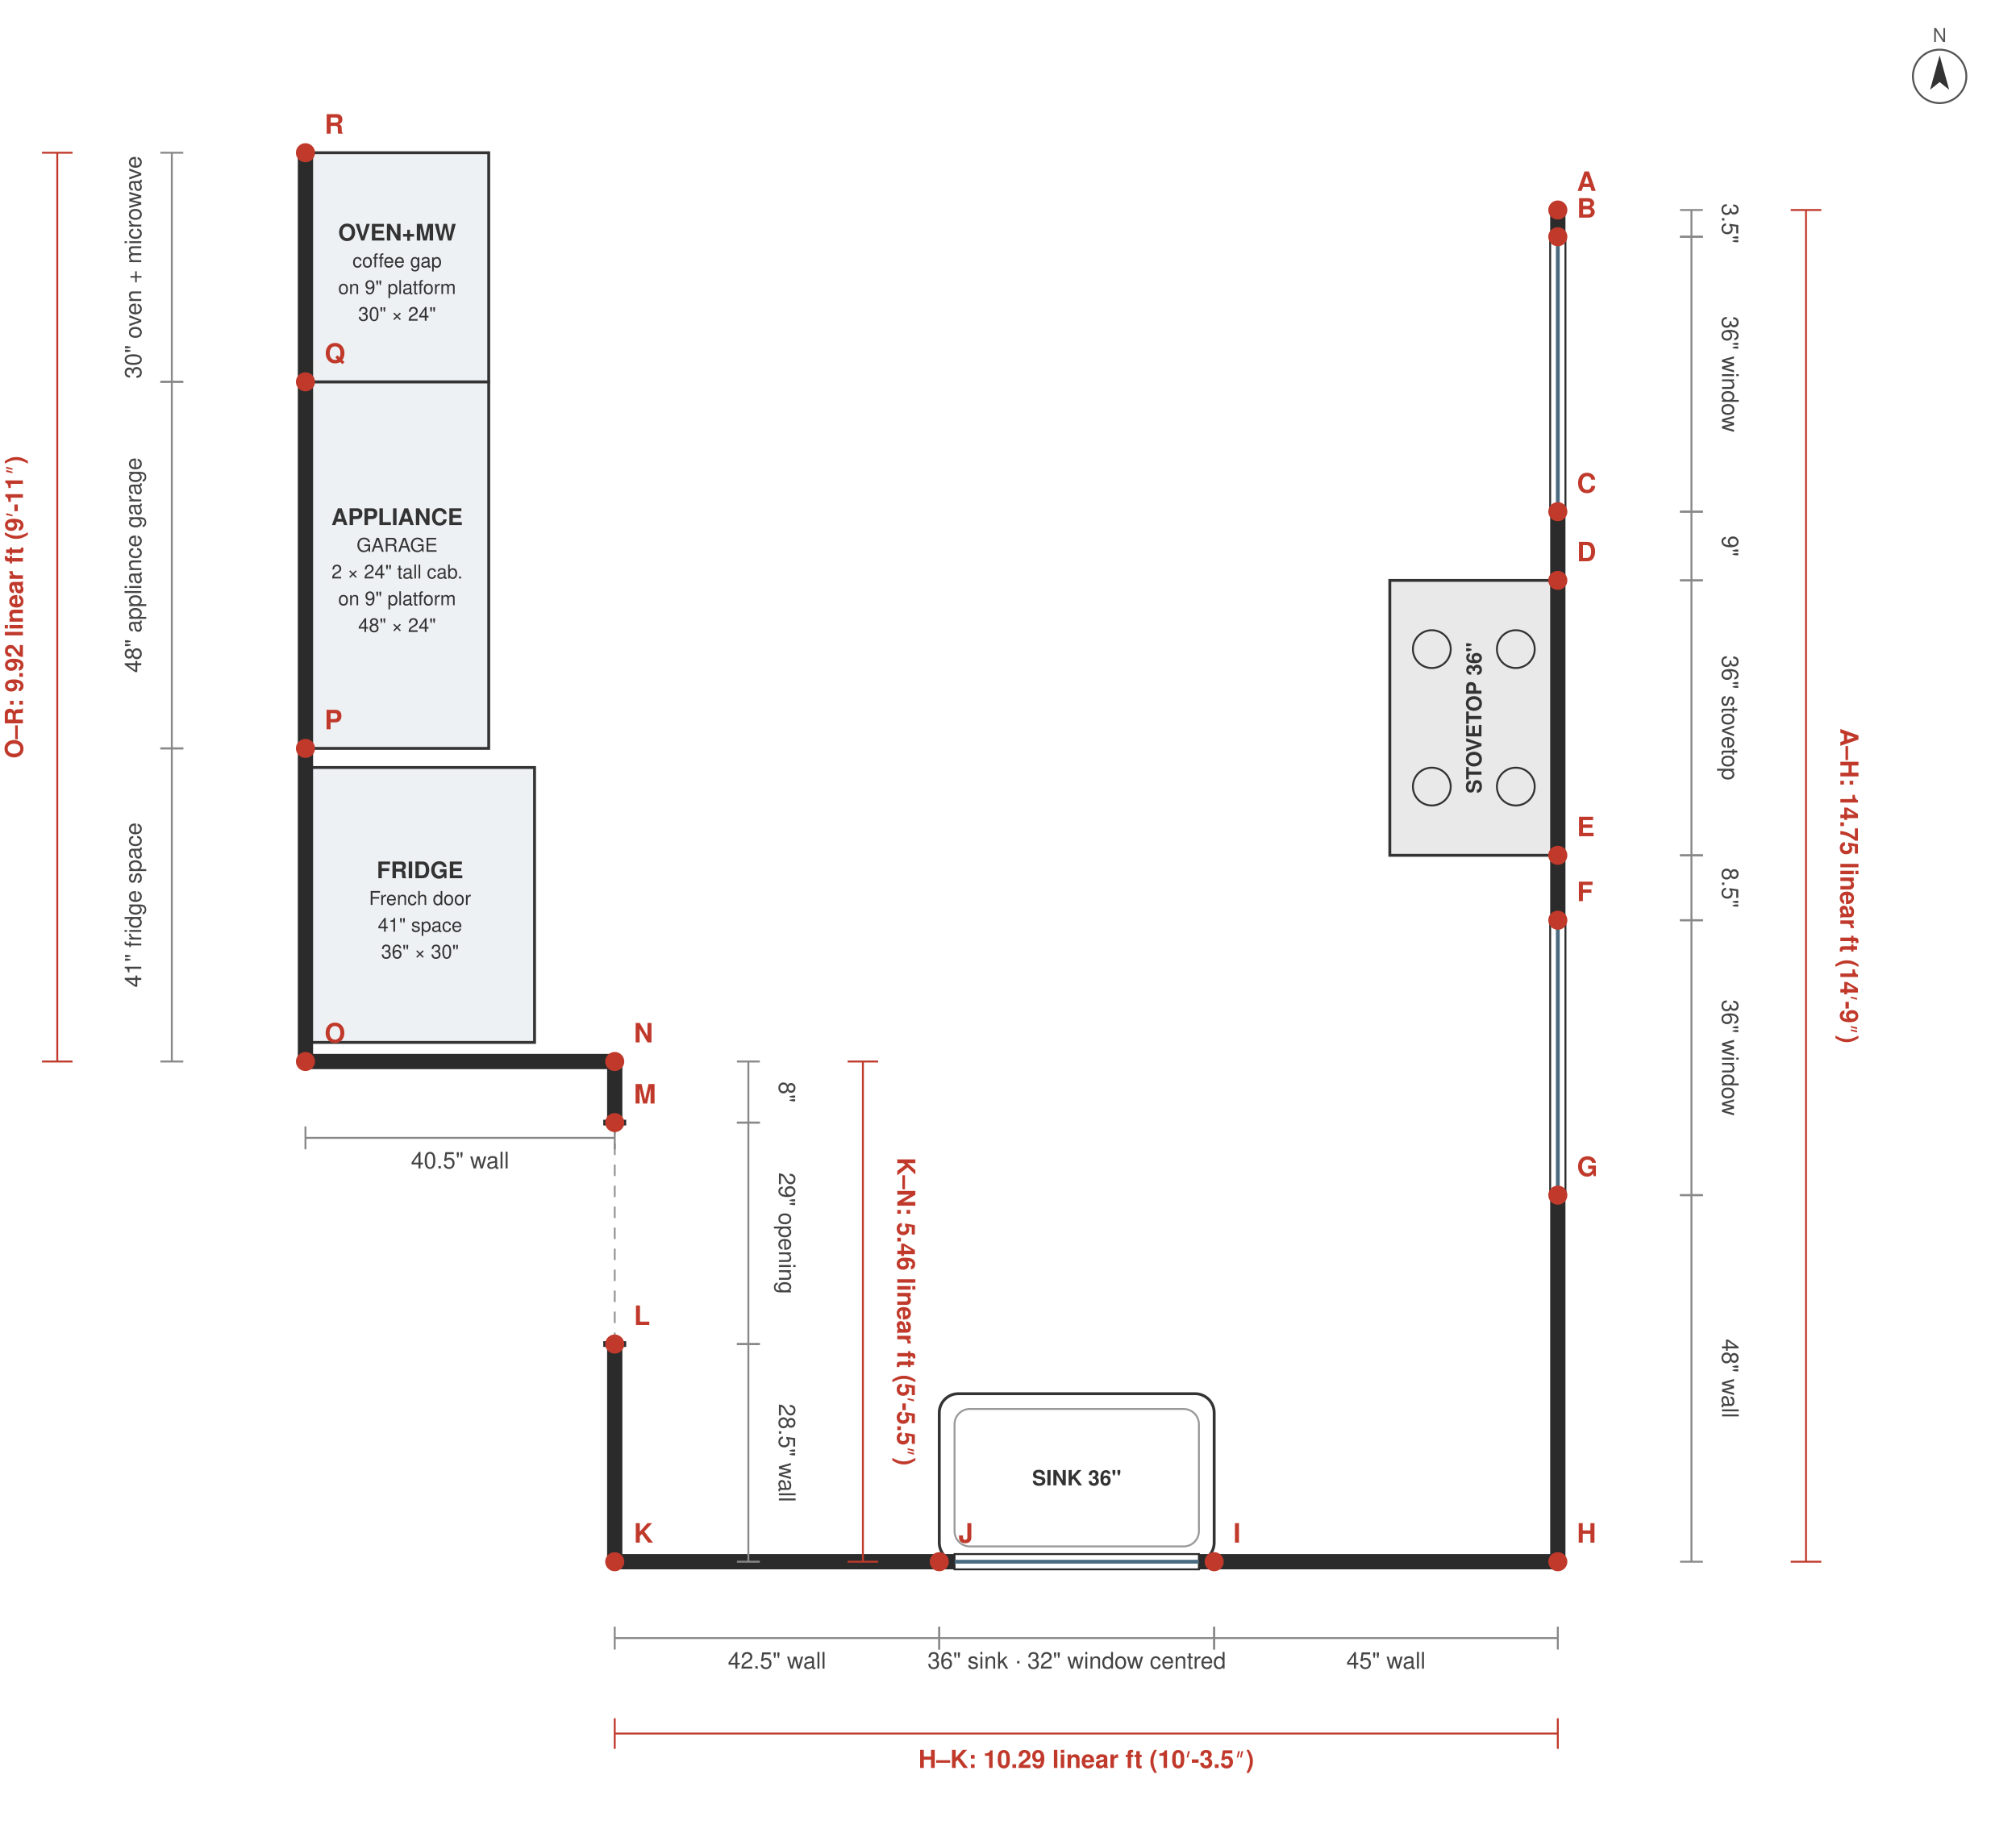
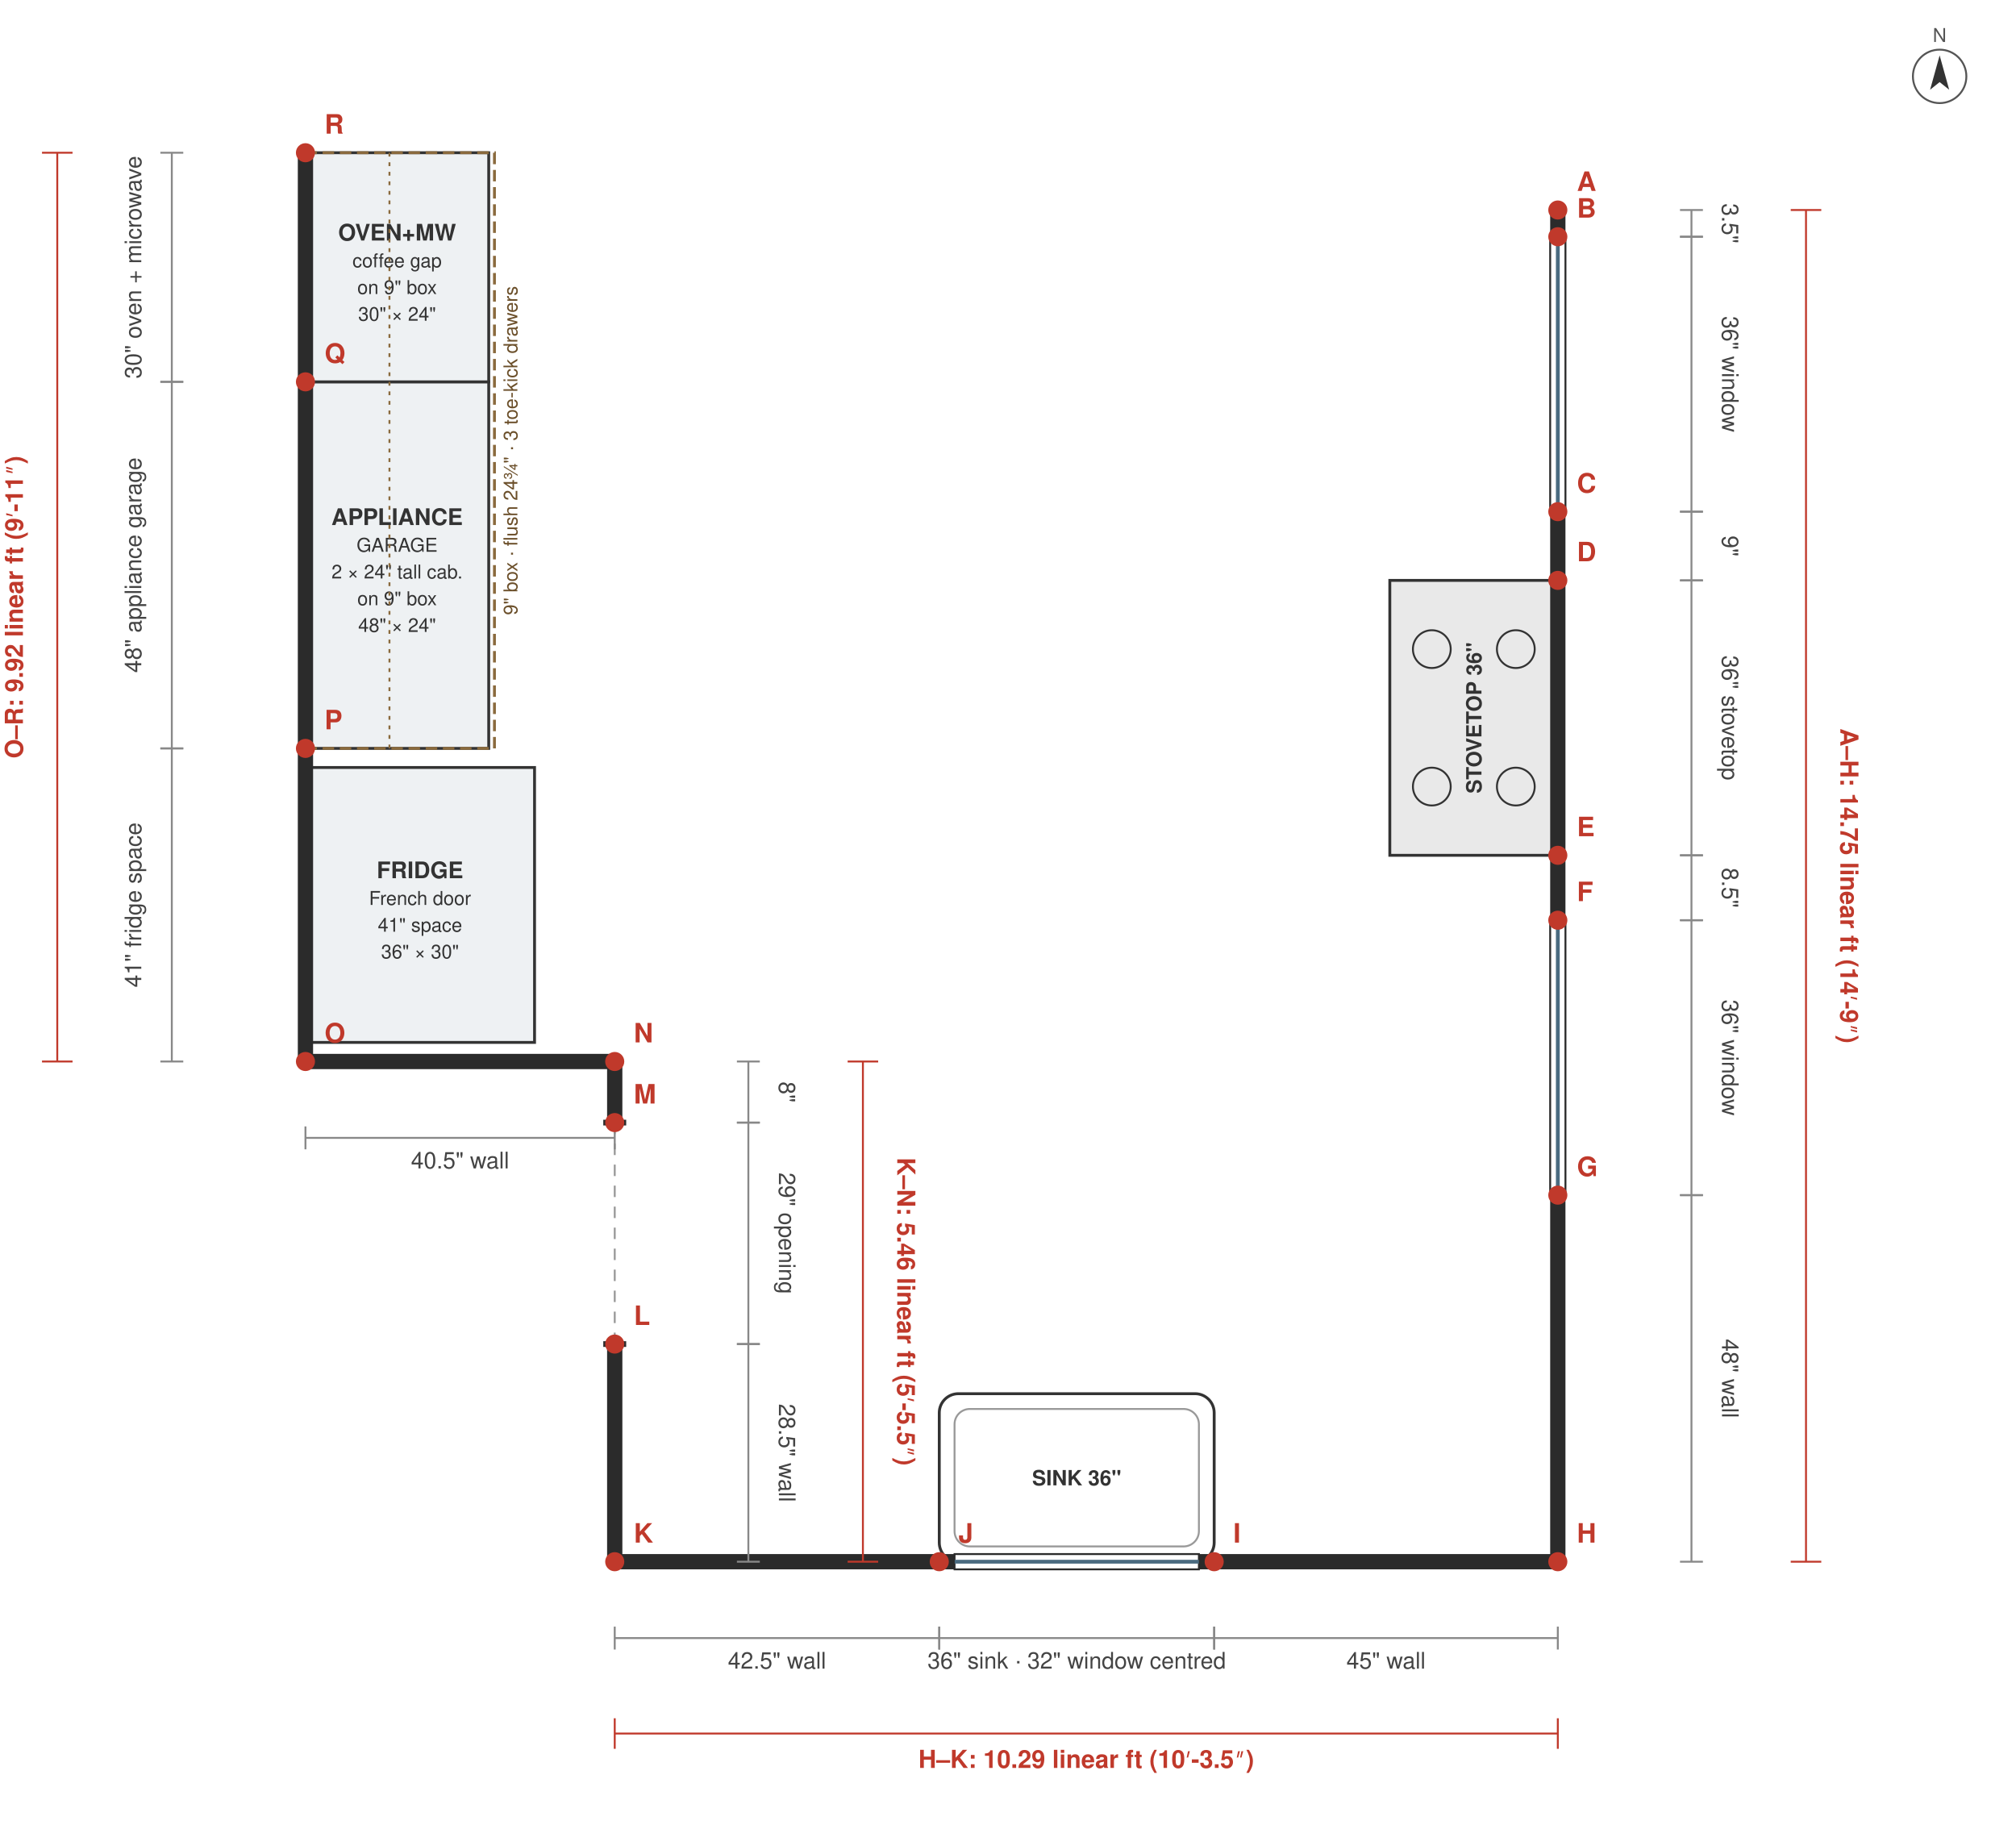
<svg xmlns="http://www.w3.org/2000/svg" viewBox="0 0 1056 958" width="1056" height="958" font-family="Helvetica, Arial, sans-serif">
  <rect width="1056" height="958" fill="#ffffff" />
  <g id="north" transform="translate(1016,40)">
    <circle r="14" fill="none" stroke="#555" />
    <path d="M 0 -11 L 5 7 L 0 3 L -5 7 Z" fill="#333" />
    <text y="-18" font-size="10" fill="#555" text-anchor="middle">N</text>
  </g>
  <g id="appliance-fridge">
    <rect x="160.0" y="402.0" width="120.0" height="144.0" fill="#eef1f3" stroke="#333" stroke-width="1.5" />
    <text x="220.0" y="460.0" font-size="12" font-weight="700" fill="#333" text-anchor="middle">FRIDGE</text>
    <text x="220.0" y="474.0" font-size="10" font-weight="400" fill="#333" text-anchor="middle">French door</text>
    <text x="220.0" y="488.0" font-size="10" font-weight="400" fill="#333" text-anchor="middle">41" space</text>
    <text x="220.0" y="502.0" font-size="10" font-weight="400" fill="#333" text-anchor="middle">36" × 30"</text>
  </g>
  <g id="appliance-appliance">
    <rect x="160.0" y="200.0" width="96.0" height="192.0" fill="#eef1f3" stroke="#333" stroke-width="1.5" />
    <text x="208.0" y="275.0" font-size="12" font-weight="700" fill="#333" text-anchor="middle">APPLIANCE</text>
    <text x="208.0" y="289.0" font-size="10" font-weight="400" fill="#333" text-anchor="middle">GARAGE</text>
    <text x="208.0" y="303.0" font-size="10" font-weight="400" fill="#333" text-anchor="middle">2 × 24" tall cab.</text>
-     <text x="208.0" y="317.0" font-size="10" font-weight="400" fill="#333" text-anchor="middle">on 9" platform</text>
+     <text x="208.0" y="317.0" font-size="10" font-weight="400" fill="#333" text-anchor="middle">on 9" box</text>
    <text x="208.0" y="331.0" font-size="10" font-weight="400" fill="#333" text-anchor="middle">48" × 24"</text>
  </g>
  <g id="appliance-oven+mw">
    <rect x="160.0" y="80.0" width="96.0" height="120.0" fill="#eef1f3" stroke="#333" stroke-width="1.5" />
    <text x="208.0" y="126.0" font-size="12" font-weight="700" fill="#333" text-anchor="middle">OVEN+MW</text>
    <text x="208.0" y="140.0" font-size="10" font-weight="400" fill="#333" text-anchor="middle">coffee gap</text>
-     <text x="208.0" y="154.0" font-size="10" font-weight="400" fill="#333" text-anchor="middle">on 9" platform</text>
+     <text x="208.0" y="154.0" font-size="10" font-weight="400" fill="#333" text-anchor="middle">on 9" box</text>
    <text x="208.0" y="168.0" font-size="10" font-weight="400" fill="#333" text-anchor="middle">30" × 24"</text>
  </g>
+   <line x1="204.0" y1="80.0" x2="204.0" y2="392.0" stroke="#8a6a3d" stroke-width="1" stroke-dasharray="2 3" />
+   <text x="271.0" y="236.0" font-size="10" fill="#6b4f2a" text-anchor="middle" transform="rotate(-90 271.0 236.0)">9" box · flush 24¾" · 3 toe-kick drawers</text>
+   <rect x="160.0" y="80.0" width="99.0" height="312.0" fill="none" stroke="#8a6a3d" stroke-width="1.5" stroke-dasharray="6 3" />
  <g id="range-stovetop">
    <rect x="728.0" y="304.0" width="88.0" height="144.0" fill="#e9e9e9" stroke="#333" stroke-width="1.5" />
    <circle cx="750.0" cy="340.0" r="9.9" fill="none" stroke="#333" />
    <circle cx="750.0" cy="412.0" r="9.9" fill="none" stroke="#333" />
    <circle cx="794.0" cy="340.0" r="9.9" fill="none" stroke="#333" />
    <circle cx="794.0" cy="412.0" r="9.9" fill="none" stroke="#333" />
    <text x="776.0" y="376.0" font-size="11" font-weight="700" fill="#333" text-anchor="middle" transform="rotate(-90 776.0 376.0)">STOVETOP 36"</text>
  </g>
  <g id="sink-sink">
    <rect x="492.0" y="730.0" width="144.0" height="88.0" rx="10" fill="#fff" stroke="#333" stroke-width="1.5" />
    <rect x="500.0" y="738.0" width="128.0" height="72.0" rx="8" fill="none" stroke="#999" />
    <text x="564.0" y="778.0" font-size="11" font-weight="700" fill="#333" text-anchor="middle">SINK 36"</text>
  </g>
  <line id="wall-AB" x1="816.0" y1="110.0" x2="816.0" y2="124.0" stroke="#2b2b2b" stroke-width="8" />
  <g stroke="#888">
    <line x1="886.0" y1="110.0" x2="886.0" y2="124.0" />
    <line x1="880.0" y1="110.0" x2="892.0" y2="110.0" />
    <line x1="880.0" y1="124.0" x2="892.0" y2="124.0" />
  </g>
  <text x="902.0" y="117.0" font-size="12" fill="#444" text-anchor="middle" transform="rotate(90 902.0 117.0)">3.5"</text>
  <g id="window-BC">
    <rect x="812.0" y="124.0" width="8" height="144.0" fill="#fff" stroke="#2b2b2b" />
    <line x1="816.0" y1="124.0" x2="816.0" y2="268.0" stroke="#4a6b80" stroke-width="2" />
  </g>
  <g stroke="#888">
    <line x1="886.0" y1="124.0" x2="886.0" y2="268.0" />
    <line x1="880.0" y1="124.0" x2="892.0" y2="124.0" />
    <line x1="880.0" y1="268.0" x2="892.0" y2="268.0" />
  </g>
  <text x="902.0" y="196.0" font-size="12" fill="#444" text-anchor="middle" transform="rotate(90 902.0 196.0)">36" window</text>
  <line id="wall-CD" x1="816.0" y1="268.0" x2="816.0" y2="304.0" stroke="#2b2b2b" stroke-width="8" />
  <g stroke="#888">
    <line x1="886.0" y1="268.0" x2="886.0" y2="304.0" />
    <line x1="880.0" y1="268.0" x2="892.0" y2="268.0" />
    <line x1="880.0" y1="304.0" x2="892.0" y2="304.0" />
  </g>
  <text x="902.0" y="286.0" font-size="12" fill="#444" text-anchor="middle" transform="rotate(90 902.0 286.0)">9"</text>
  <line id="wall-DE" x1="816.0" y1="304.0" x2="816.0" y2="448.0" stroke="#2b2b2b" stroke-width="8" />
  <g stroke="#888">
    <line x1="886.0" y1="304.0" x2="886.0" y2="448.0" />
    <line x1="880.0" y1="304.0" x2="892.0" y2="304.0" />
    <line x1="880.0" y1="448.0" x2="892.0" y2="448.0" />
  </g>
  <text x="902.0" y="376.0" font-size="12" fill="#444" text-anchor="middle" transform="rotate(90 902.0 376.0)">36" stovetop</text>
  <line id="wall-EF" x1="816.0" y1="448.0" x2="816.0" y2="482.0" stroke="#2b2b2b" stroke-width="8" />
  <g stroke="#888">
    <line x1="886.0" y1="448.0" x2="886.0" y2="482.0" />
    <line x1="880.0" y1="448.0" x2="892.0" y2="448.0" />
    <line x1="880.0" y1="482.0" x2="892.0" y2="482.0" />
  </g>
  <text x="902.0" y="465.0" font-size="12" fill="#444" text-anchor="middle" transform="rotate(90 902.0 465.0)">8.5"</text>
  <g id="window-FG">
    <rect x="812.0" y="482.0" width="8" height="144.0" fill="#fff" stroke="#2b2b2b" />
    <line x1="816.0" y1="482.0" x2="816.0" y2="626.0" stroke="#4a6b80" stroke-width="2" />
  </g>
  <g stroke="#888">
    <line x1="886.0" y1="482.0" x2="886.0" y2="626.0" />
    <line x1="880.0" y1="482.0" x2="892.0" y2="482.0" />
    <line x1="880.0" y1="626.0" x2="892.0" y2="626.0" />
  </g>
  <text x="902.0" y="554.0" font-size="12" fill="#444" text-anchor="middle" transform="rotate(90 902.0 554.0)">36" window</text>
  <line id="wall-GH" x1="816.0" y1="626.0" x2="816.0" y2="818.0" stroke="#2b2b2b" stroke-width="8" />
  <g stroke="#888">
    <line x1="886.0" y1="626.0" x2="886.0" y2="818.0" />
    <line x1="880.0" y1="626.0" x2="892.0" y2="626.0" />
    <line x1="880.0" y1="818.0" x2="892.0" y2="818.0" />
  </g>
  <text x="902.0" y="722.0" font-size="12" fill="#444" text-anchor="middle" transform="rotate(90 902.0 722.0)">48" wall</text>
  <line id="wall-HI" x1="816.0" y1="818.0" x2="636.0" y2="818.0" stroke="#2b2b2b" stroke-width="8" />
  <g stroke="#888">
    <line x1="816.0" y1="858.0" x2="636.0" y2="858.0" />
    <line x1="816.0" y1="852.0" x2="816.0" y2="864.0" />
    <line x1="636.0" y1="852.0" x2="636.0" y2="864.0" />
  </g>
  <text x="726.0" y="874.0" font-size="12" fill="#444" text-anchor="middle">45" wall</text>
  <line id="wall-I_w1" x1="636.0" y1="818.0" x2="628.0" y2="818.0" stroke="#2b2b2b" stroke-width="8" />
  <g id="window-_w1_w2">
    <rect x="500.0" y="814.0" width="128.0" height="8" fill="#fff" stroke="#2b2b2b" />
    <line x1="628.0" y1="818.0" x2="500.0" y2="818.0" stroke="#4a6b80" stroke-width="2" />
  </g>
  <line id="wall-_w2J" x1="500.0" y1="818.0" x2="492.0" y2="818.0" stroke="#2b2b2b" stroke-width="8" />
  <line id="wall-JK" x1="492.0" y1="818.0" x2="322.0" y2="818.0" stroke="#2b2b2b" stroke-width="8" />
  <g stroke="#888">
    <line x1="492.0" y1="858.0" x2="322.0" y2="858.0" />
    <line x1="492.0" y1="852.0" x2="492.0" y2="864.0" />
    <line x1="322.0" y1="852.0" x2="322.0" y2="864.0" />
  </g>
  <text x="407.0" y="874.0" font-size="12" fill="#444" text-anchor="middle">42.5" wall</text>
  <line id="wall-KL" x1="322.0" y1="818.0" x2="322.0" y2="704.0" stroke="#2b2b2b" stroke-width="8" />
  <g stroke="#888">
    <line x1="392.0" y1="818.0" x2="392.0" y2="704.0" />
    <line x1="386.0" y1="818.0" x2="398.0" y2="818.0" />
    <line x1="386.0" y1="704.0" x2="398.0" y2="704.0" />
  </g>
  <text x="408.0" y="761.0" font-size="12" fill="#444" text-anchor="middle" transform="rotate(90 408.0 761.0)">28.5" wall</text>
  <g id="opening-LM" stroke="#2b2b2b">
    <line x1="322.0" y1="704.0" x2="322.0" y2="588.0" stroke="#999" stroke-dasharray="6 5" />
    <line x1="316.0" y1="704.0" x2="328.0" y2="704.0" stroke-width="3" />
    <line x1="316.0" y1="588.0" x2="328.0" y2="588.0" stroke-width="3" />
  </g>
  <g stroke="#888">
    <line x1="392.0" y1="704.0" x2="392.0" y2="588.0" />
    <line x1="386.0" y1="704.0" x2="398.0" y2="704.0" />
    <line x1="386.0" y1="588.0" x2="398.0" y2="588.0" />
  </g>
  <text x="408.0" y="646.0" font-size="12" fill="#444" text-anchor="middle" transform="rotate(90 408.0 646.0)">29" opening</text>
  <line id="wall-MN" x1="322.0" y1="588.0" x2="322.0" y2="556.0" stroke="#2b2b2b" stroke-width="8" />
  <g stroke="#888">
    <line x1="392.0" y1="588.0" x2="392.0" y2="556.0" />
    <line x1="386.0" y1="588.0" x2="398.0" y2="588.0" />
    <line x1="386.0" y1="556.0" x2="398.0" y2="556.0" />
  </g>
  <text x="408.0" y="572.0" font-size="12" fill="#444" text-anchor="middle" transform="rotate(90 408.0 572.0)">8"</text>
  <line id="wall-NO" x1="322.0" y1="556.0" x2="160.0" y2="556.0" stroke="#2b2b2b" stroke-width="8" />
  <g stroke="#888">
    <line x1="322.0" y1="596.0" x2="160.0" y2="596.0" />
    <line x1="322.0" y1="590.0" x2="322.0" y2="602.0" />
    <line x1="160.0" y1="590.0" x2="160.0" y2="602.0" />
  </g>
  <text x="241.0" y="612.0" font-size="12" fill="#444" text-anchor="middle">40.5" wall</text>
  <line id="wall-OP" x1="160.0" y1="556.0" x2="160.0" y2="392.0" stroke="#2b2b2b" stroke-width="8" />
  <g stroke="#888">
    <line x1="90.0" y1="556.0" x2="90.0" y2="392.0" />
    <line x1="84.0" y1="556.0" x2="96.0" y2="556.0" />
    <line x1="84.0" y1="392.0" x2="96.0" y2="392.0" />
  </g>
  <text x="74.0" y="474.0" font-size="12" fill="#444" text-anchor="middle" transform="rotate(-90 74.0 474.0)">41" fridge space</text>
  <line id="wall-PQ" x1="160.0" y1="392.0" x2="160.0" y2="200.0" stroke="#2b2b2b" stroke-width="8" />
  <g stroke="#888">
    <line x1="90.0" y1="392.0" x2="90.0" y2="200.0" />
    <line x1="84.0" y1="392.0" x2="96.0" y2="392.0" />
    <line x1="84.0" y1="200.0" x2="96.0" y2="200.0" />
  </g>
  <text x="74.0" y="296.0" font-size="12" fill="#444" text-anchor="middle" transform="rotate(-90 74.0 296.0)">48" appliance garage</text>
  <line id="wall-QR" x1="160.0" y1="200.0" x2="160.0" y2="80.0" stroke="#2b2b2b" stroke-width="8" />
  <g stroke="#888">
    <line x1="90.0" y1="200.0" x2="90.0" y2="80.0" />
    <line x1="84.0" y1="200.0" x2="96.0" y2="200.0" />
    <line x1="84.0" y1="80.0" x2="96.0" y2="80.0" />
  </g>
  <text x="74.0" y="140.0" font-size="12" fill="#444" text-anchor="middle" transform="rotate(-90 74.0 140.0)">30" oven + microwave</text>
  <g stroke="#888">
    <line x1="636.0" y1="858.0" x2="492.0" y2="858.0" />
    <line x1="636.0" y1="852.0" x2="636.0" y2="864.0" />
    <line x1="492.0" y1="852.0" x2="492.0" y2="864.0" />
  </g>
  <text x="564.0" y="874.0" font-size="12" fill="#444" text-anchor="middle">36" sink · 32" window centred</text>
  <g stroke="#c0392b">
    <line x1="946.0" y1="110.0" x2="946.0" y2="818.0" />
    <line x1="938.0" y1="110.0" x2="954.0" y2="110.0" />
    <line x1="938.0" y1="818.0" x2="954.0" y2="818.0" />
  </g>
  <text x="964.0" y="464.0" font-size="13" font-weight="700" fill="#c0392b" text-anchor="middle" transform="rotate(90 964.0 464.0)">A–H: 14.75 linear ft (14′-9″)</text>
  <g stroke="#c0392b">
    <line x1="816.0" y1="908.0" x2="322.0" y2="908.0" />
    <line x1="816.0" y1="900.0" x2="816.0" y2="916.0" />
    <line x1="322.0" y1="900.0" x2="322.0" y2="916.0" />
  </g>
  <text x="569.0" y="926.0" font-size="13" font-weight="700" fill="#c0392b" text-anchor="middle">H–K: 10.29 linear ft (10′-3.5″)</text>
  <g stroke="#c0392b">
    <line x1="452.0" y1="818.0" x2="452.0" y2="556.0" />
    <line x1="444.0" y1="818.0" x2="460.0" y2="818.0" />
    <line x1="444.0" y1="556.0" x2="460.0" y2="556.0" />
  </g>
  <text x="470.0" y="687.0" font-size="13" font-weight="700" fill="#c0392b" text-anchor="middle" transform="rotate(90 470.0 687.0)">K–N: 5.46 linear ft (5′-5.5″)</text>
  <g stroke="#c0392b">
    <line x1="30.0" y1="556.0" x2="30.0" y2="80.0" />
    <line x1="22.0" y1="556.0" x2="38.0" y2="556.0" />
    <line x1="22.0" y1="80.0" x2="38.0" y2="80.0" />
  </g>
  <text x="12.0" y="318.0" font-size="13" font-weight="700" fill="#c0392b" text-anchor="middle" transform="rotate(-90 12.0 318.0)">O–R: 9.92 linear ft (9′-11″)</text>
  <g font-size="14" font-weight="700" fill="#c0392b">
    <circle cx="816.0" cy="110.0" r="5" />
    <text x="826.0" y="100.0">A</text>
    <circle cx="816.0" cy="124.0" r="5" />
    <text x="826.0" y="114.0">B</text>
    <circle cx="816.0" cy="268.0" r="5" />
    <text x="826.0" y="258.0">C</text>
    <circle cx="816.0" cy="304.0" r="5" />
    <text x="826.0" y="294.0">D</text>
    <circle cx="816.0" cy="448.0" r="5" />
    <text x="826.0" y="438.0">E</text>
    <circle cx="816.0" cy="482.0" r="5" />
    <text x="826.0" y="472.0">F</text>
    <circle cx="816.0" cy="626.0" r="5" />
    <text x="826.0" y="616.0">G</text>
    <circle cx="816.0" cy="818.0" r="5" />
    <text x="826.0" y="808.0">H</text>
    <circle cx="636.0" cy="818.0" r="5" />
    <text x="646.0" y="808.0">I</text>
    <circle cx="492.0" cy="818.0" r="5" />
    <text x="502.0" y="808.0">J</text>
    <circle cx="322.0" cy="818.0" r="5" />
    <text x="332.0" y="808.0">K</text>
    <circle cx="322.0" cy="704.0" r="5" />
    <text x="332.0" y="694.0">L</text>
    <circle cx="322.0" cy="588.0" r="5" />
    <text x="332.0" y="578.0">M</text>
    <circle cx="322.0" cy="556.0" r="5" />
    <text x="332.0" y="546.0">N</text>
    <circle cx="160.0" cy="556.0" r="5" />
    <text x="170.0" y="546.0">O</text>
    <circle cx="160.0" cy="392.0" r="5" />
    <text x="170.0" y="382.0">P</text>
    <circle cx="160.0" cy="200.0" r="5" />
    <text x="170.0" y="190.0">Q</text>
    <circle cx="160.0" cy="80.0" r="5" />
    <text x="170.0" y="70.0">R</text>
  </g>
</svg>
